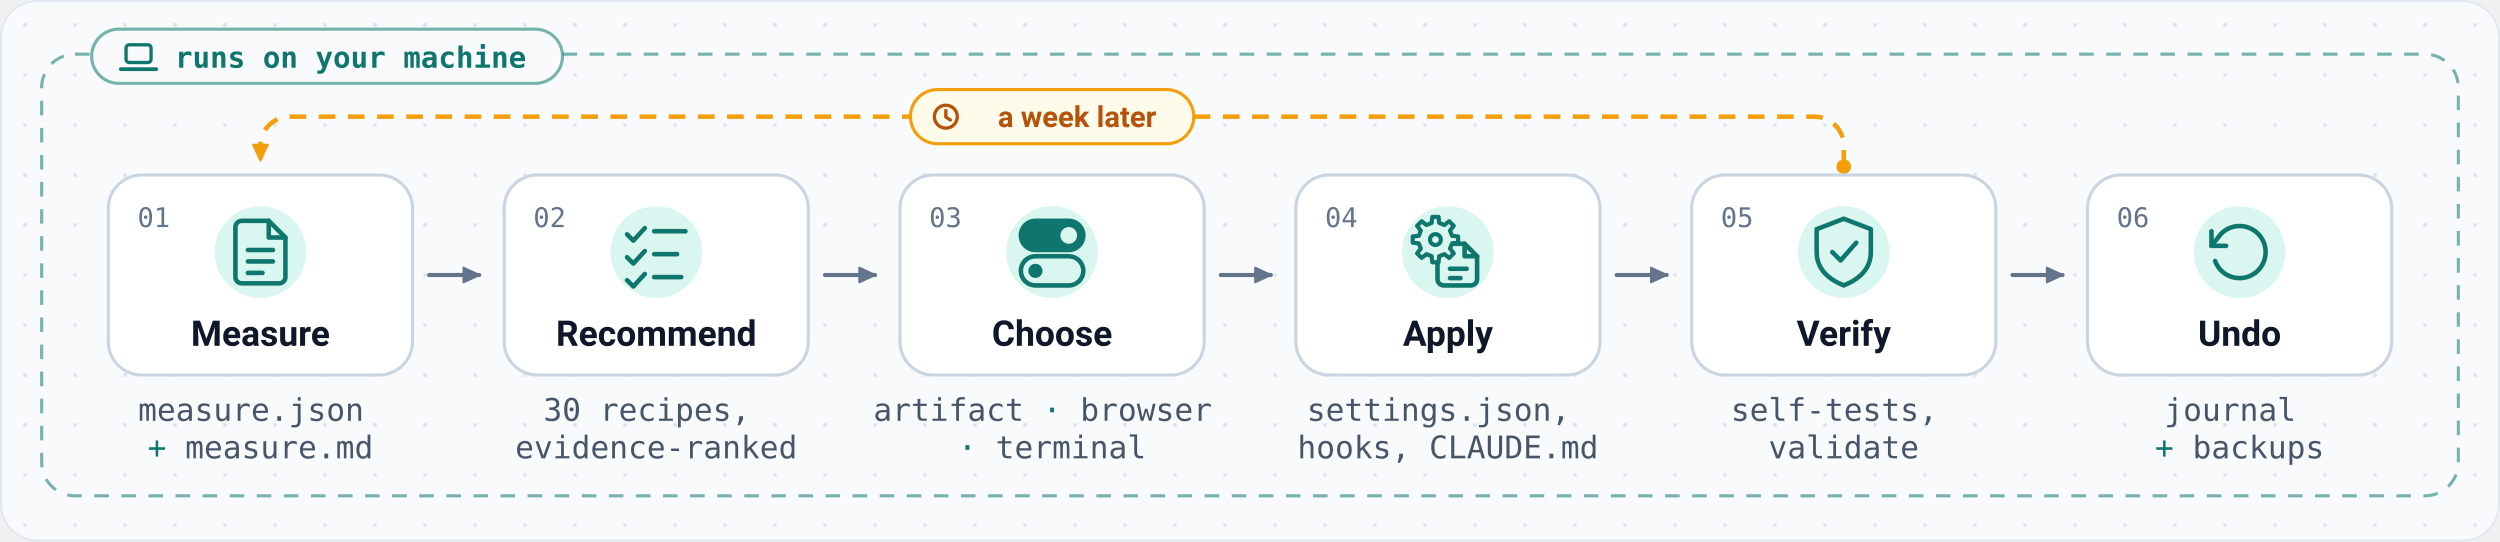
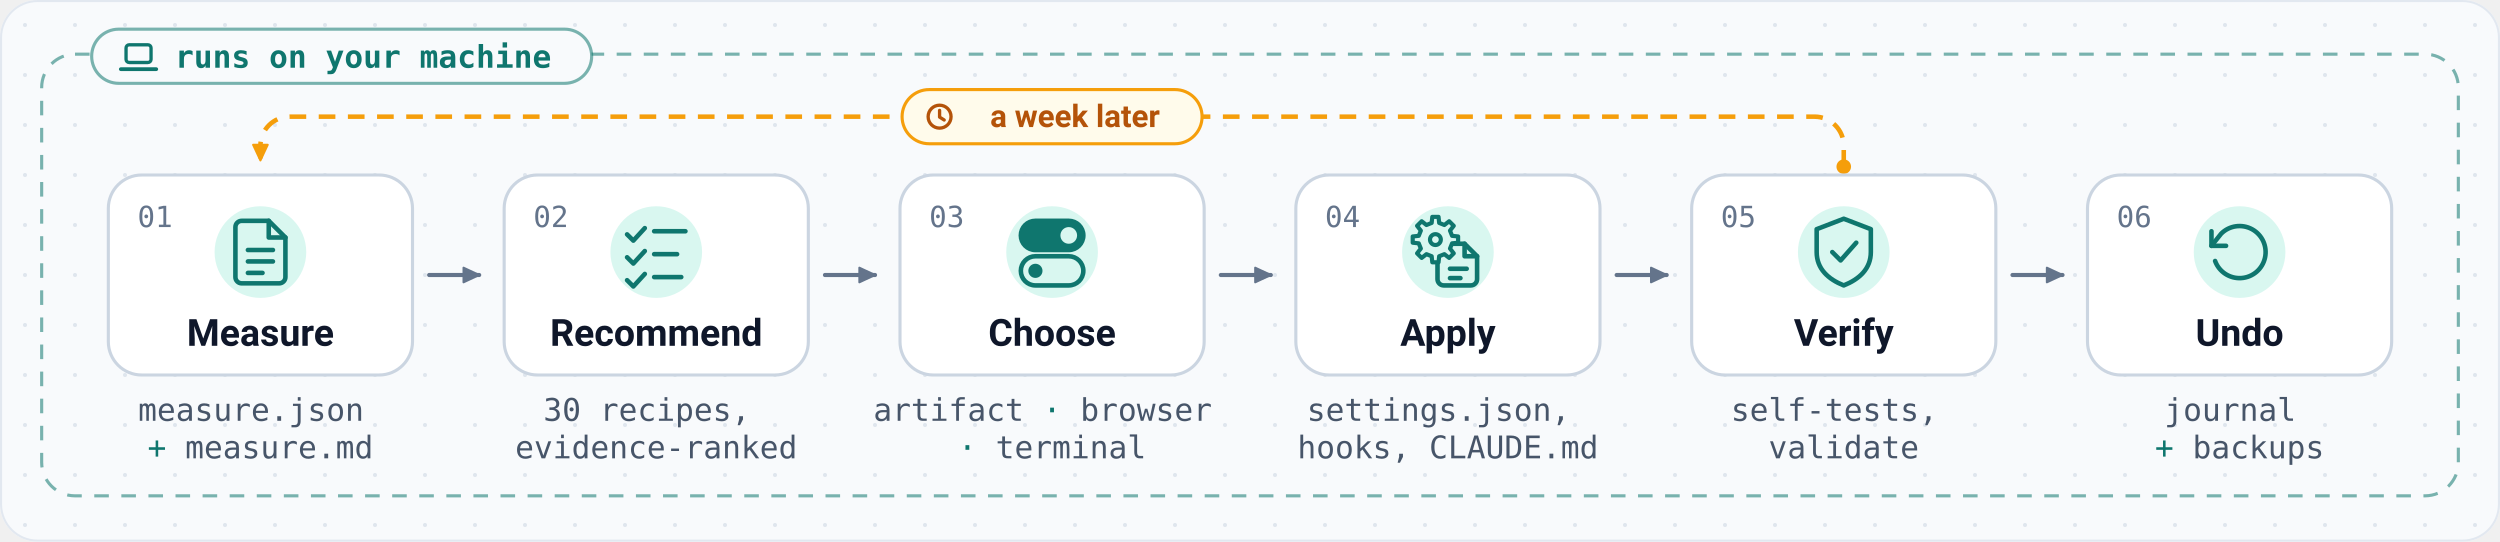
<svg xmlns="http://www.w3.org/2000/svg" viewBox="0 0 1200 260" width="1200" height="260" role="img" aria-labelledby="kp-t kp-d">
  <defs>
    <style>
      .s{font-family:ui-sans-serif,system-ui,-apple-system,Segoe UI,Roboto,Helvetica,Arial,sans-serif}
      .m{font-family:ui-monospace,SFMono-Regular,Menlo,Consolas,monospace}
    </style>
    <pattern id="kp-dots" width="24" height="24" patternUnits="userSpaceOnUse">
      <circle cx="12" cy="12" r="1" fill="#cbd5e1" />
    </pattern>
    <marker id="kp-ah" viewBox="0 0 10 10" refX="9" refY="5" markerWidth="10" markerHeight="10" markerUnits="userSpaceOnUse" orient="auto">
      <path d="M1.5 1.5L9 5L1.5 8.5Z" fill="#64748b" stroke="#64748b" stroke-width="1" stroke-linejoin="round" />
    </marker>
    <marker id="kp-ah2" viewBox="0 0 10 10" refX="9" refY="5" markerWidth="10" markerHeight="10" markerUnits="userSpaceOnUse" orient="auto">
      <path d="M1.5 1.5L9 5L1.5 8.5Z" fill="#f59e0b" stroke="#f59e0b" stroke-width="1" stroke-linejoin="round" />
    </marker>
  </defs>
  <rect width="1200" height="260" rx="18" fill="#f8fafc" />
  <rect width="1200" height="260" rx="18" fill="url(#kp-dots)" opacity=".55" />
  <rect x=".5" y=".5" width="1199" height="259" rx="17.5" fill="none" stroke="#e2e8f0" />
  <rect x="20" y="26" width="1160" height="212" rx="16" fill="none" stroke="#0f766e" stroke-opacity=".55" stroke-width="1.5" stroke-dasharray="7 6" />
  <g transform="translate(44 14)">
-     <rect width="226" height="26" rx="13" fill="#f8fafc" stroke="#0f766e" stroke-opacity=".55" stroke-width="1.5" />
+     <rect width="240" height="26" rx="13" fill="#f8fafc" stroke="#0f766e" stroke-opacity=".55" stroke-width="1.5" />
    <rect x="16.5" y="7.5" width="12" height="8.5" rx="1.5" fill="none" stroke="#0f766e" stroke-width="1.6" />
    <path d="M14 19.2H31" stroke="#0f766e" stroke-width="1.8" stroke-linecap="round" />
-     <text class="m" x="40" y="18.5" font-size="14" font-weight="600" fill="#0f766e">runs on your machine</text>
+     <text class="m" x="40" y="18.5" font-size="15" font-weight="600" fill="#0f766e">runs on your machine</text>
  </g>
  <circle cx="885" cy="80" r="3.5" fill="#f59e0b" />
  <path d="M885 80V70a14 14 0 0 0-14-14H139a14 14 0 0 0-14 14V77" fill="none" stroke="#f59e0b" stroke-width="2.2" stroke-dasharray="8 6" marker-end="url(#kp-ah2)" />
-   <rect x="437" y="43" width="136" height="26" rx="13" fill="#fffbeb" stroke="#f59e0b" stroke-width="1.5" />
-   <circle cx="454" cy="56" r="5.5" fill="none" stroke="#b45309" stroke-width="1.6" />
-   <path d="M454 53V56.2L456.2 57.6" fill="none" stroke="#b45309" stroke-width="1.6" stroke-linecap="round" stroke-linejoin="round" />
-   <text class="s" x="517" y="61" font-size="14" font-weight="600" fill="#b45309" text-anchor="middle">a week later</text>
+   <rect x="433" y="43" width="144" height="26" rx="13" fill="#fffbeb" stroke="#f59e0b" stroke-width="1.5" />
+   <circle cx="451" cy="56" r="5.5" fill="none" stroke="#b45309" stroke-width="1.6" />
+   <path d="M451 53V56.2L453.2 57.6" fill="none" stroke="#b45309" stroke-width="1.6" stroke-linecap="round" stroke-linejoin="round" />
+   <text class="s" x="516" y="61" font-size="15" font-weight="600" fill="#b45309" text-anchor="middle">a week later</text>
  <g fill="none" stroke="#64748b" stroke-width="2" stroke-linecap="round">
    <path d="M206 132H230" marker-end="url(#kp-ah)" />
    <path d="M396 132H420" marker-end="url(#kp-ah)" />
    <path d="M586 132H610" marker-end="url(#kp-ah)" />
    <path d="M776 132H800" marker-end="url(#kp-ah)" />
    <path d="M966 132H990" marker-end="url(#kp-ah)" />
  </g>
  <g transform="translate(52 84)">
    <rect width="146" height="96" rx="16" fill="#fff" stroke="#cbd5e1" stroke-width="1.5" />
-     <text class="m" x="14" y="25" font-size="13" fill="#64748b">01</text>
+     <text class="m" x="14" y="25" font-size="14" fill="#64748b">01</text>
    <circle cx="73" cy="37" r="22" fill="#d9f7f0" />
    <g transform="translate(73 37)" fill="none" stroke="#0f766e" stroke-width="2.2" stroke-linecap="round" stroke-linejoin="round">
      <path d="M-9 -15H4L12 -7V12a3 3 0 0 1-3 3H-9a3 3 0 0 1-3-3V-12a3 3 0 0 1 3-3Z" />
      <path d="M4 -15V-7H12M-6 -1H6M-6 4.5H6M-6 10H1" />
    </g>
-     <text class="s" x="73" y="82" font-size="17" font-weight="700" fill="#0f172a" text-anchor="middle">Measure</text>
+     <text class="s" x="73" y="82" font-size="18" font-weight="700" fill="#0f172a" text-anchor="middle">Measure</text>
    <text class="m" x="73" y="118" font-size="15" fill="#475569" text-anchor="middle">
      <tspan x="73">measure.json</tspan>
      <tspan x="73" dy="18">
        <tspan fill="#0f766e">+</tspan> measure.md</tspan>
    </text>
  </g>
  <g transform="translate(242 84)">
    <rect width="146" height="96" rx="16" fill="#fff" stroke="#cbd5e1" stroke-width="1.5" />
-     <text class="m" x="14" y="25" font-size="13" fill="#64748b">02</text>
+     <text class="m" x="14" y="25" font-size="14" fill="#64748b">02</text>
    <circle cx="73" cy="37" r="22" fill="#d9f7f0" />
    <g transform="translate(73 37)" fill="none" stroke="#0f766e" stroke-width="2.2" stroke-linecap="round" stroke-linejoin="round">
      <path d="M-14 -8.5l3 3 5.5-6M-14 2.5l3 3 5.5-6M-14 13.5l3 3 5.5-6" />
      <path d="M-1 -10H14M-1 1H10M-1 12H12" />
    </g>
-     <text class="s" x="73" y="82" font-size="17" font-weight="700" fill="#0f172a" text-anchor="middle">Recommend</text>
+     <text class="s" x="73" y="82" font-size="18" font-weight="700" fill="#0f172a" text-anchor="middle">Recommend</text>
    <text class="m" x="73" y="118" font-size="15" fill="#475569" text-anchor="middle">
      <tspan x="73">30 recipes,</tspan>
      <tspan x="73" dy="18">evidence-ranked</tspan>
    </text>
  </g>
  <g transform="translate(432 84)">
    <rect width="146" height="96" rx="16" fill="#fff" stroke="#cbd5e1" stroke-width="1.5" />
-     <text class="m" x="14" y="25" font-size="13" fill="#64748b">03</text>
+     <text class="m" x="14" y="25" font-size="14" fill="#64748b">03</text>
    <circle cx="73" cy="37" r="22" fill="#d9f7f0" />
    <g transform="translate(73 37)" fill="none" stroke="#0f766e" stroke-width="2.2" stroke-linecap="round" stroke-linejoin="round">
      <rect x="-15" y="-15" width="30" height="14" rx="7" fill="#0f766e" />
      <circle cx="8" cy="-8" r="4" fill="#d9f7f0" stroke="none" />
      <rect x="-15" y="2" width="30" height="14" rx="7" />
      <circle cx="-8" cy="9" r="3.4" fill="#0f766e" stroke="none" />
    </g>
-     <text class="s" x="73" y="82" font-size="17" font-weight="700" fill="#0f172a" text-anchor="middle">Choose</text>
+     <text class="s" x="73" y="82" font-size="18" font-weight="700" fill="#0f172a" text-anchor="middle">Choose</text>
    <text class="m" x="73" y="118" font-size="15" fill="#475569" text-anchor="middle">
      <tspan x="73">artifact <tspan fill="#0f766e">·</tspan> browser</tspan>
      <tspan x="73" dy="18">
        <tspan fill="#0f766e">·</tspan> terminal</tspan>
    </text>
  </g>
  <g transform="translate(622 84)">
    <rect width="146" height="96" rx="16" fill="#fff" stroke="#cbd5e1" stroke-width="1.5" />
-     <text class="m" x="14" y="25" font-size="13" fill="#64748b">04</text>
+     <text class="m" x="14" y="25" font-size="14" fill="#64748b">04</text>
    <circle cx="73" cy="37" r="22" fill="#d9f7f0" />
    <g transform="translate(73 37)" fill="none" stroke="#0f766e" stroke-width="2.2" stroke-linecap="round" stroke-linejoin="round">
      <path d="M-5 -4H8L14 2V13a3 3 0 0 1-3 3H-2a3 3 0 0 1-3-3Z" />
      <path d="M8 -4V2H14M1 8H9M1 12.5H6" />
      <path d="M-7.8 -14.0L-7.5 -16.9L-4.5 -16.9L-4.2 -14.0L-1.7 -13.0L0.6 -14.8L2.8 -12.6L1.0 -10.3L2.0 -7.8L4.9 -7.5L4.9 -4.5L2.0 -4.2L1.0 -1.7L2.8 0.6L0.6 2.8L-1.7 1.0L-4.2 2.0L-4.5 4.9L-7.5 4.9L-7.8 2.0L-10.3 1.0L-12.6 2.8L-14.8 0.6L-13.0 -1.7L-14.0 -4.2L-16.9 -4.5L-16.9 -7.5L-14.0 -7.8L-13.0 -10.3L-14.8 -12.6L-12.6 -14.8L-10.3 -13.0Z" fill="#d9f7f0" stroke-width="2" />
      <circle cx="-6" cy="-6" r="2.6" stroke-width="2" />
    </g>
-     <text class="s" x="73" y="82" font-size="17" font-weight="700" fill="#0f172a" text-anchor="middle">Apply</text>
+     <text class="s" x="73" y="82" font-size="18" font-weight="700" fill="#0f172a" text-anchor="middle">Apply</text>
    <text class="m" x="73" y="118" font-size="15" fill="#475569" text-anchor="middle">
      <tspan x="73">settings.json,</tspan>
      <tspan x="73" dy="18">hooks, CLAUDE.md</tspan>
    </text>
  </g>
  <g transform="translate(812 84)">
    <rect width="146" height="96" rx="16" fill="#fff" stroke="#cbd5e1" stroke-width="1.5" />
-     <text class="m" x="14" y="25" font-size="13" fill="#64748b">05</text>
+     <text class="m" x="14" y="25" font-size="14" fill="#64748b">05</text>
    <circle cx="73" cy="37" r="22" fill="#d9f7f0" />
    <g transform="translate(73 37)" fill="none" stroke="#0f766e" stroke-width="2.2" stroke-linecap="round" stroke-linejoin="round">
      <path d="M0 -16L13 -11V0C13 8 7.5 13 0 16C-7.5 13 -13 8 -13 0V-11Z" />
      <path d="M-5.5 0L-1.5 4L6 -4.5" />
    </g>
-     <text class="s" x="73" y="82" font-size="17" font-weight="700" fill="#0f172a" text-anchor="middle">Verify</text>
+     <text class="s" x="73" y="82" font-size="18" font-weight="700" fill="#0f172a" text-anchor="middle">Verify</text>
    <text class="m" x="73" y="118" font-size="15" fill="#475569" text-anchor="middle">
      <tspan x="73">self-tests,</tspan>
      <tspan x="73" dy="18">validate</tspan>
    </text>
  </g>
  <g transform="translate(1002 84)">
    <rect width="146" height="96" rx="16" fill="#fff" stroke="#cbd5e1" stroke-width="1.5" />
-     <text class="m" x="14" y="25" font-size="13" fill="#64748b">06</text>
+     <text class="m" x="14" y="25" font-size="14" fill="#64748b">06</text>
    <circle cx="73" cy="37" r="22" fill="#d9f7f0" />
    <g transform="translate(73 37)" fill="none" stroke="#0f766e" stroke-width="2.2" stroke-linecap="round" stroke-linejoin="round">
      <path d="M-11.75 4.28A12.5 12.5 0 1 0-8.84-8.84L-13.5-3" />
      <path d="M-13.5-10V-3H-6.5" />
    </g>
-     <text class="s" x="73" y="82" font-size="17" font-weight="700" fill="#0f172a" text-anchor="middle">Undo</text>
+     <text class="s" x="73" y="82" font-size="18" font-weight="700" fill="#0f172a" text-anchor="middle">Undo</text>
    <text class="m" x="73" y="118" font-size="15" fill="#475569" text-anchor="middle">
      <tspan x="73">journal</tspan>
      <tspan x="73" dy="18">
        <tspan fill="#0f766e">+</tspan> backups</tspan>
    </text>
  </g>
</svg>
